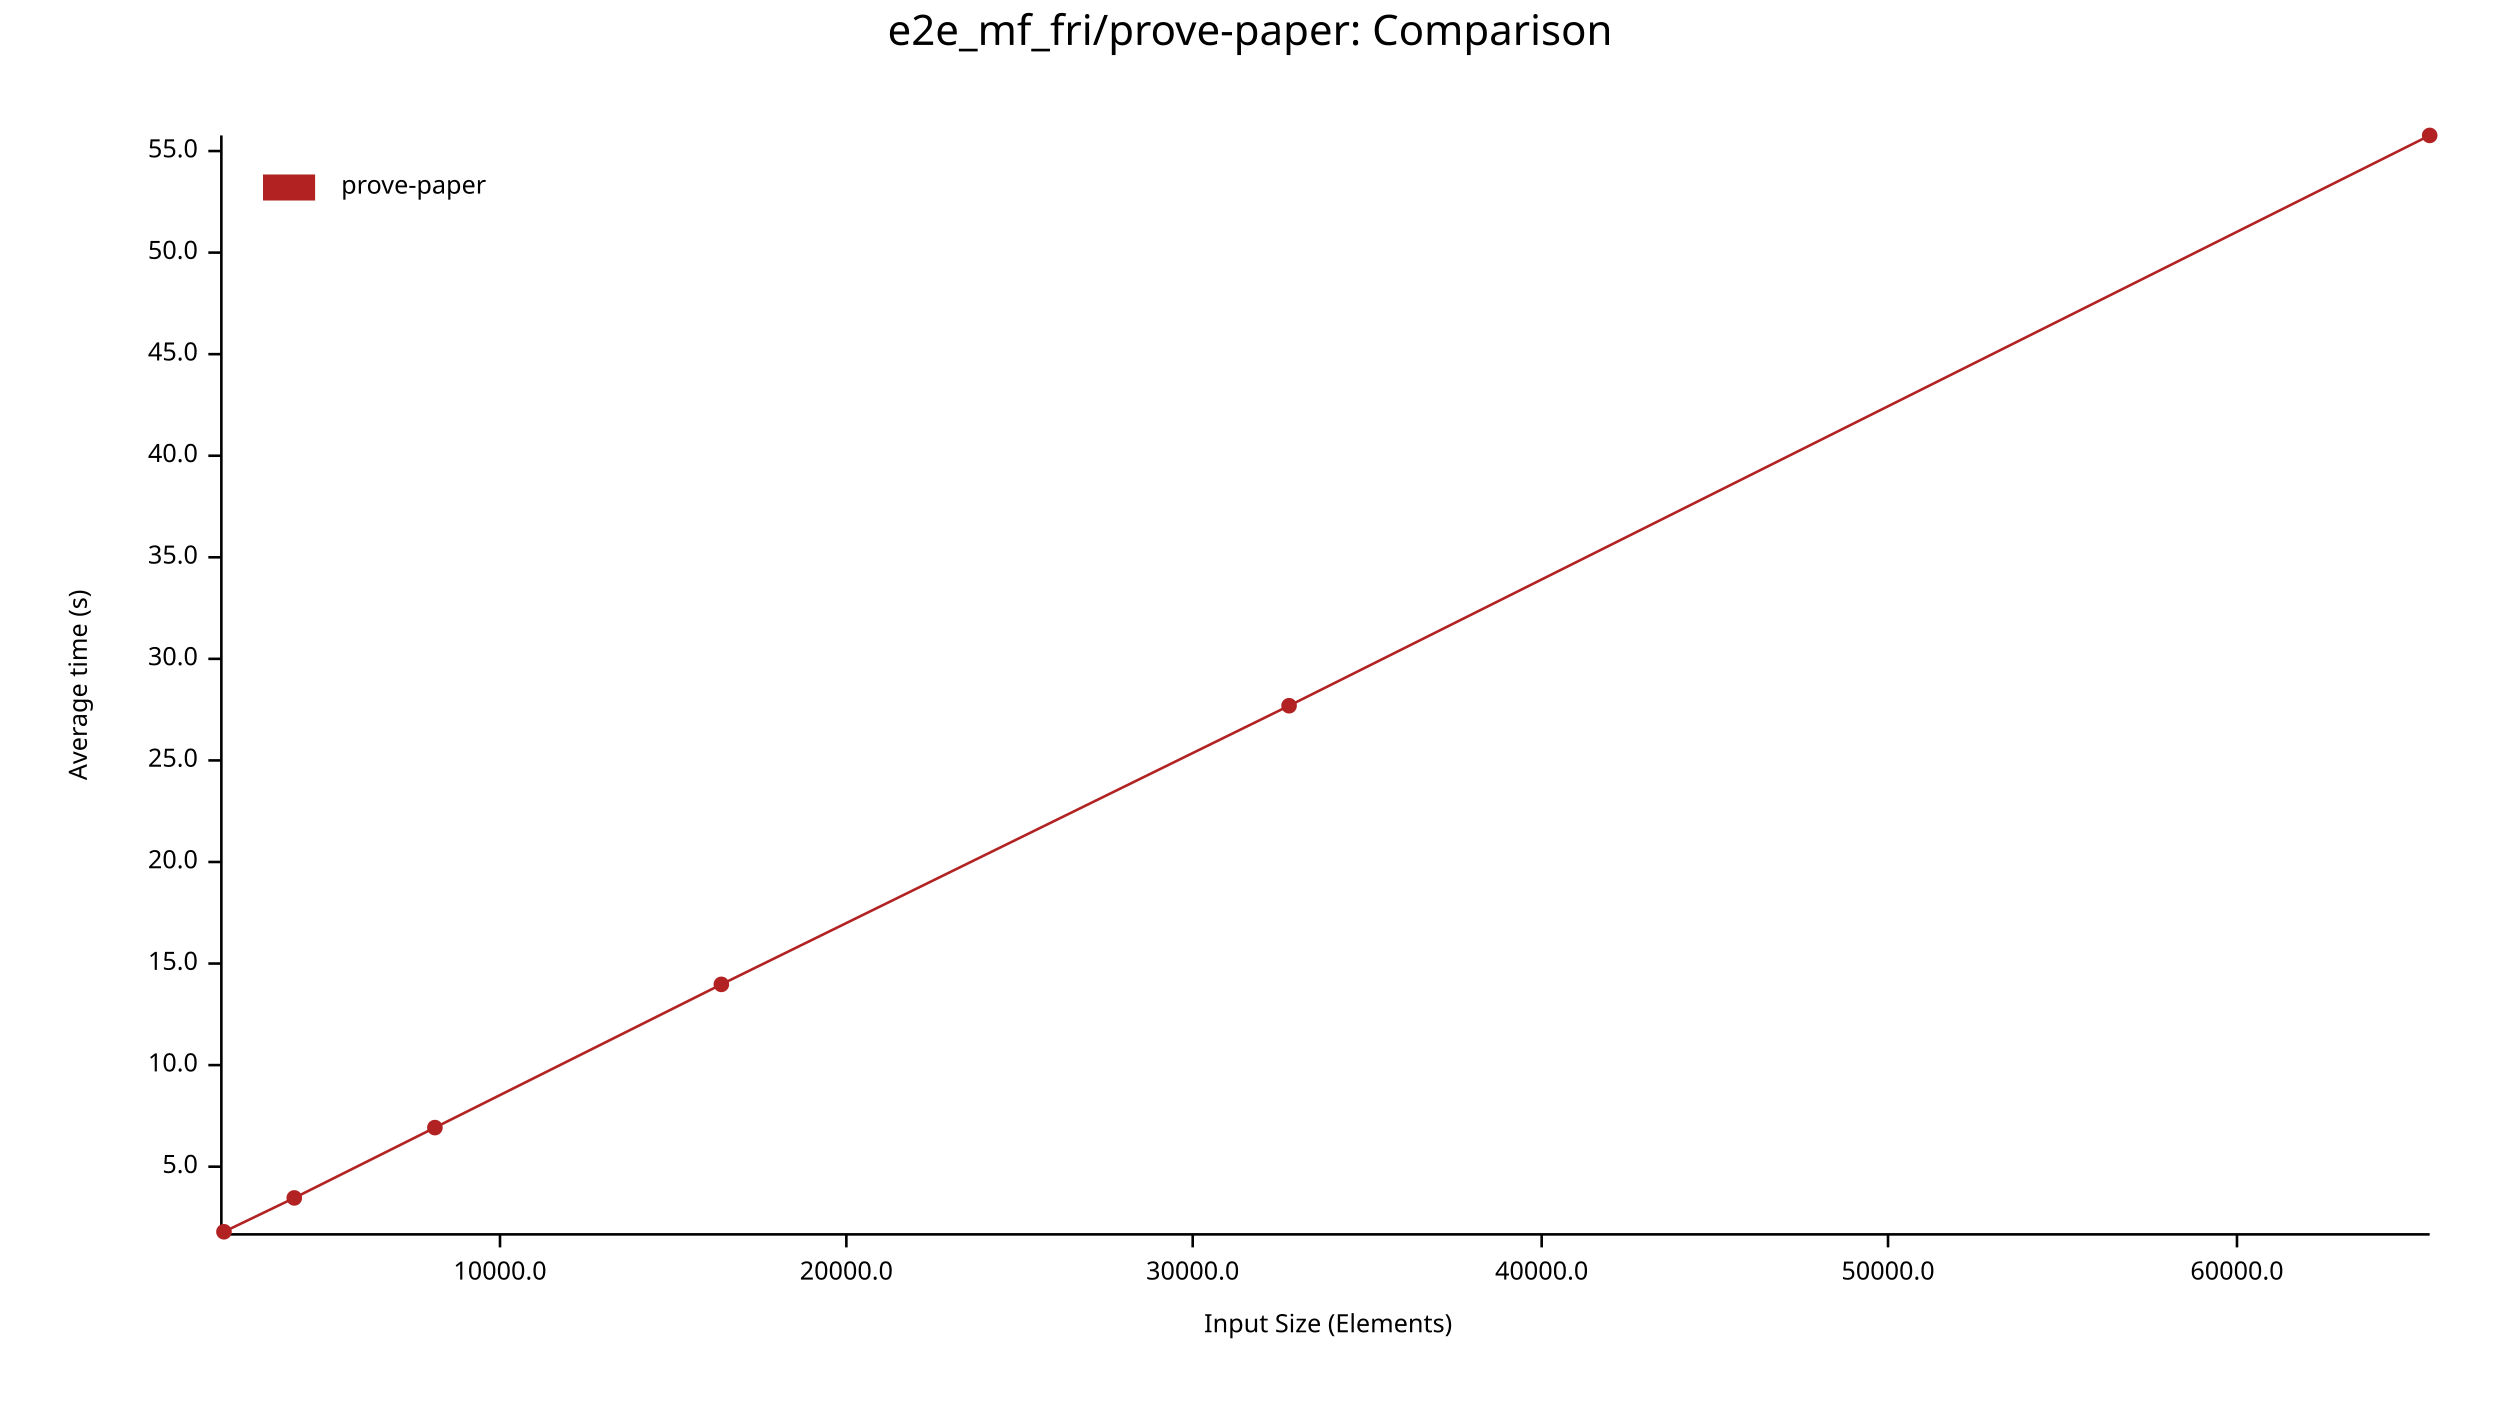
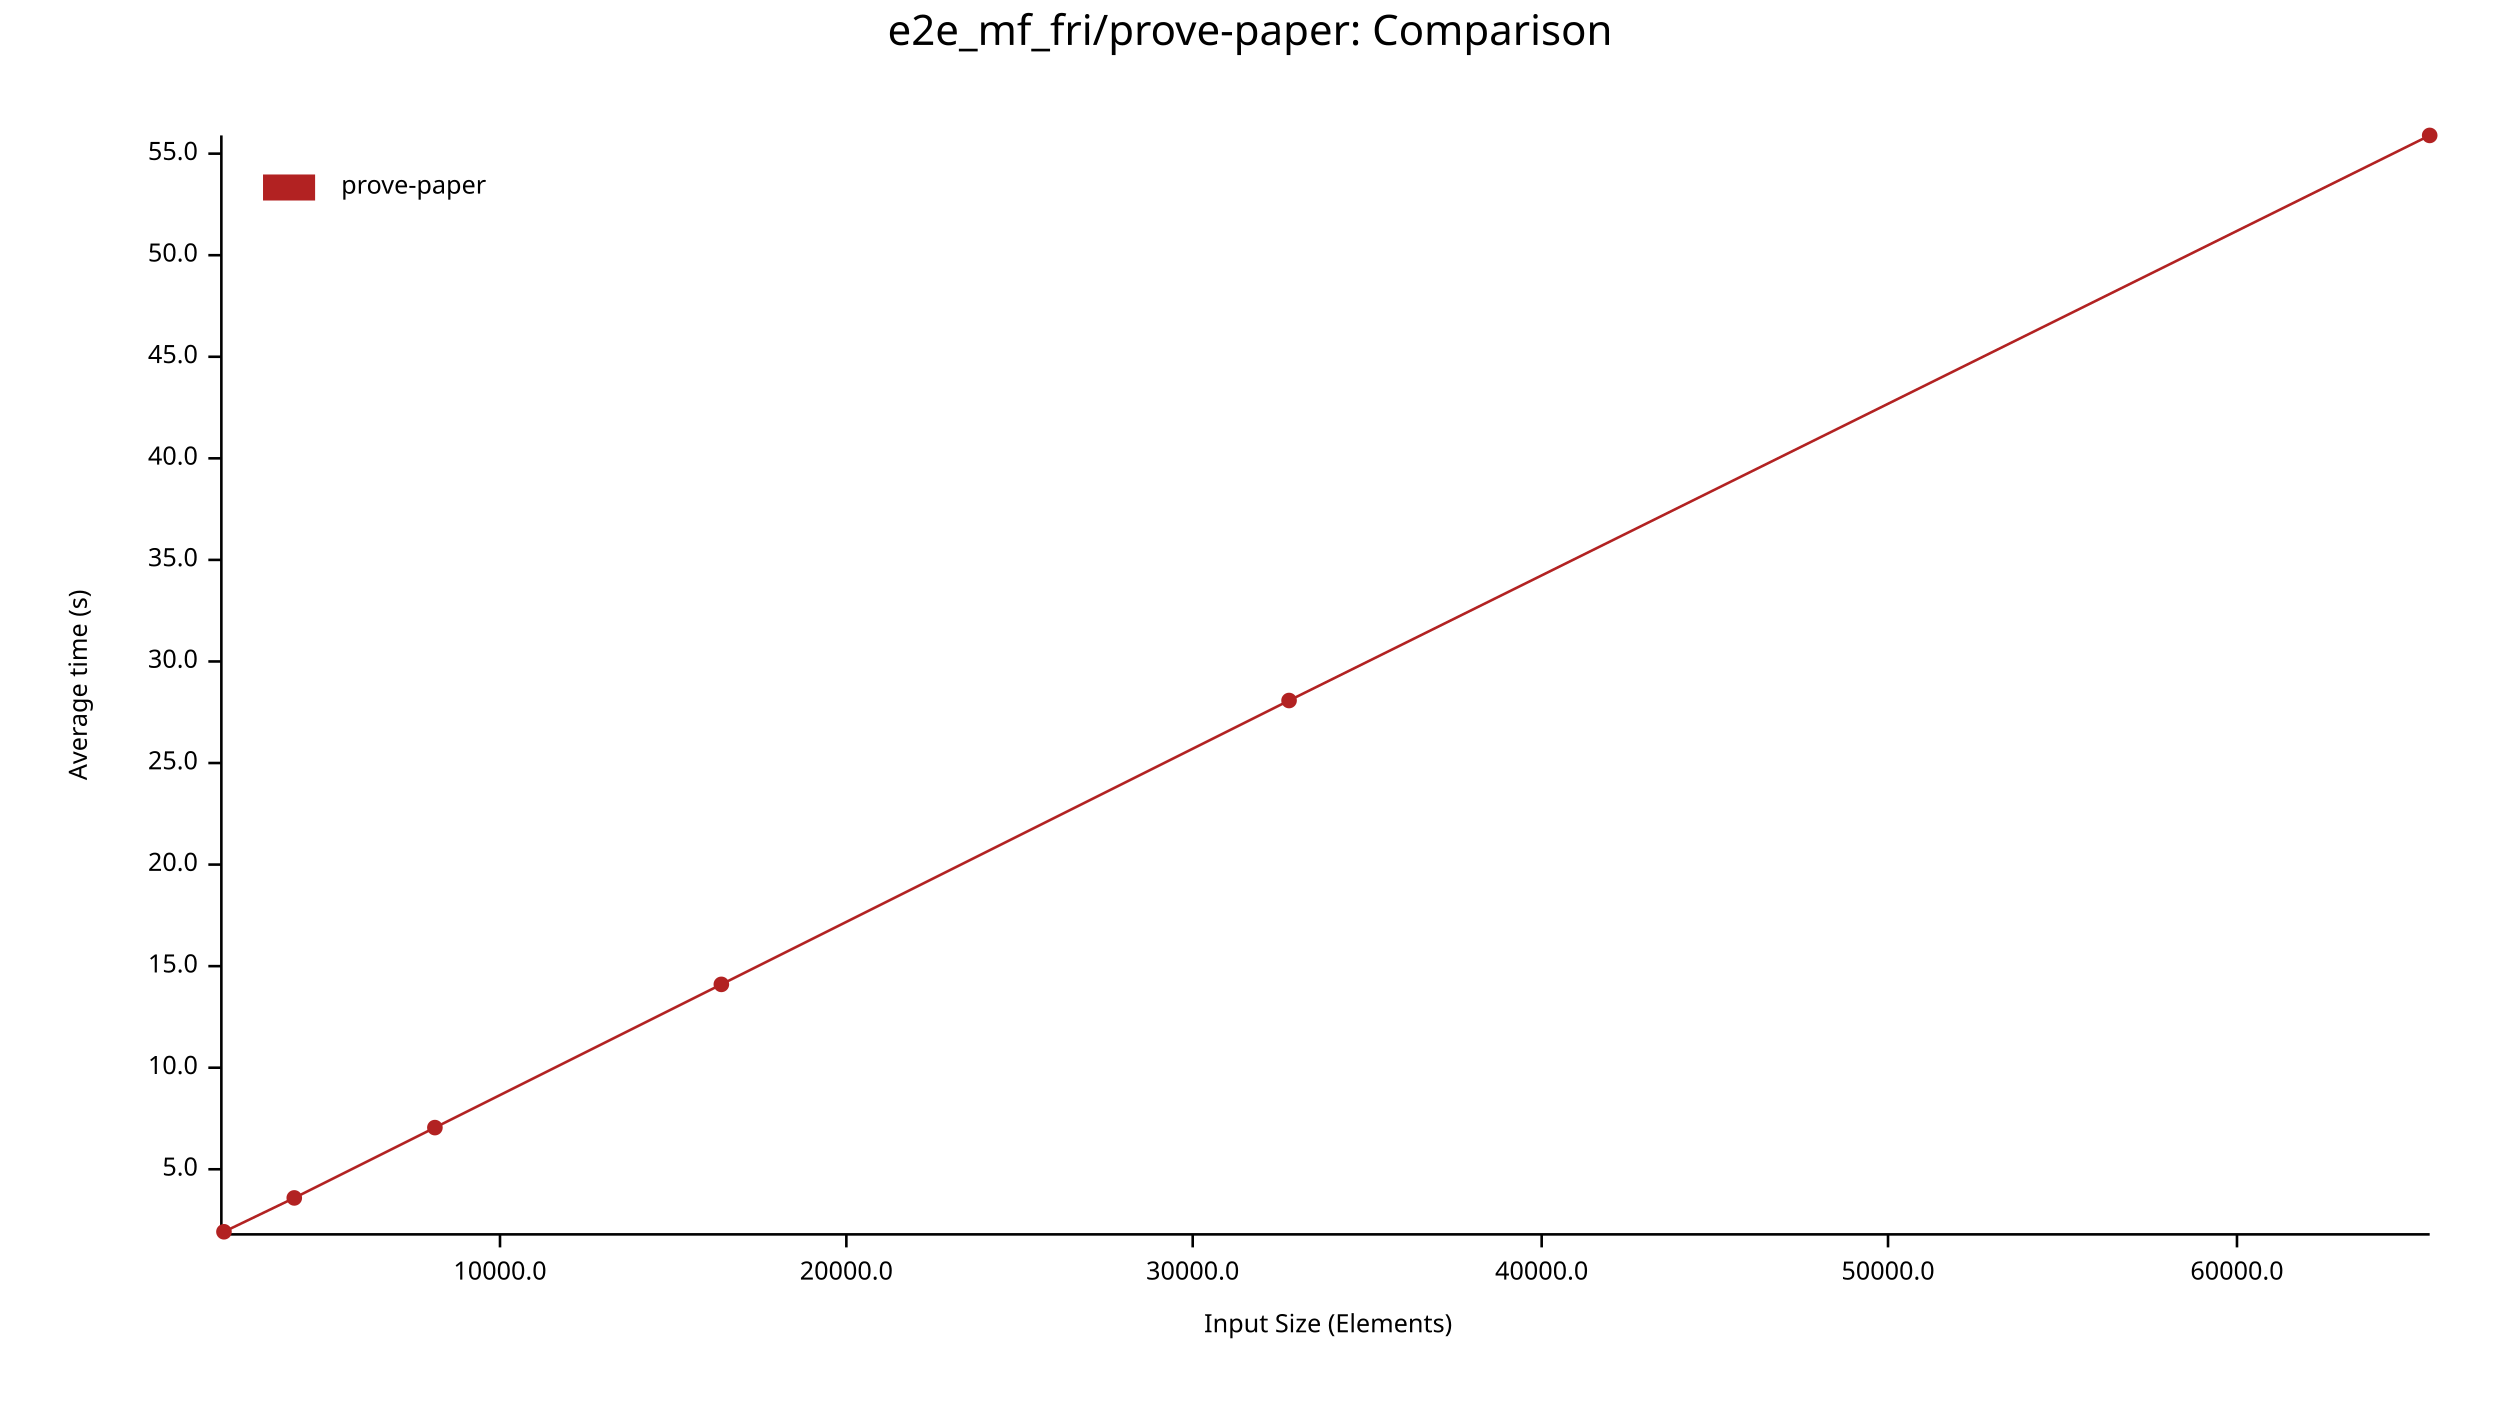
<svg xmlns="http://www.w3.org/2000/svg" width="960" height="540" viewBox="0 0 960 540">
  <text x="480" y="5" dy="0.76em" text-anchor="middle" font-family="sans-serif" font-size="16.129" opacity="1" fill="#000000">
e2e_mf_fri/prove-paper: Comparison
</text>
  <text x="26" y="263" dy="0.76em" text-anchor="middle" font-family="sans-serif" font-size="9.677" opacity="1" fill="#000000" transform="rotate(270, 26, 263)">
Average time (s)
</text>
  <text x="510" y="514" dy="-0.5ex" text-anchor="middle" font-family="sans-serif" font-size="9.677" opacity="1" fill="#000000">
Input Size (Elements)
</text>
  <polyline fill="none" opacity="1" stroke="#000000" stroke-width="1" points="85,52 85,473 " />
-   <text x="76" y="448" dy="0.5ex" text-anchor="end" font-family="sans-serif" font-size="9.677" opacity="1" fill="#000000">
+   <text x="76" y="449" dy="0.5ex" text-anchor="end" font-family="sans-serif" font-size="9.677" opacity="1" fill="#000000">
5.0
</text>
-   <polyline fill="none" opacity="1" stroke="#000000" stroke-width="1" points="80,448 85,448 " />
-   <text x="76" y="409" dy="0.5ex" text-anchor="end" font-family="sans-serif" font-size="9.677" opacity="1" fill="#000000">
+   <polyline fill="none" opacity="1" stroke="#000000" stroke-width="1" points="80,449 85,449 " />
+   <text x="76" y="410" dy="0.5ex" text-anchor="end" font-family="sans-serif" font-size="9.677" opacity="1" fill="#000000">
10.0
</text>
-   <polyline fill="none" opacity="1" stroke="#000000" stroke-width="1" points="80,409 85,409 " />
-   <text x="76" y="370" dy="0.5ex" text-anchor="end" font-family="sans-serif" font-size="9.677" opacity="1" fill="#000000">
+   <polyline fill="none" opacity="1" stroke="#000000" stroke-width="1" points="80,410 85,410 " />
+   <text x="76" y="371" dy="0.5ex" text-anchor="end" font-family="sans-serif" font-size="9.677" opacity="1" fill="#000000">
15.0
</text>
-   <polyline fill="none" opacity="1" stroke="#000000" stroke-width="1" points="80,370 85,370 " />
-   <text x="76" y="331" dy="0.5ex" text-anchor="end" font-family="sans-serif" font-size="9.677" opacity="1" fill="#000000">
+   <polyline fill="none" opacity="1" stroke="#000000" stroke-width="1" points="80,371 85,371 " />
+   <text x="76" y="332" dy="0.5ex" text-anchor="end" font-family="sans-serif" font-size="9.677" opacity="1" fill="#000000">
20.0
</text>
-   <polyline fill="none" opacity="1" stroke="#000000" stroke-width="1" points="80,331 85,331 " />
-   <text x="76" y="292" dy="0.5ex" text-anchor="end" font-family="sans-serif" font-size="9.677" opacity="1" fill="#000000">
+   <polyline fill="none" opacity="1" stroke="#000000" stroke-width="1" points="80,332 85,332 " />
+   <text x="76" y="293" dy="0.5ex" text-anchor="end" font-family="sans-serif" font-size="9.677" opacity="1" fill="#000000">
25.0
</text>
-   <polyline fill="none" opacity="1" stroke="#000000" stroke-width="1" points="80,292 85,292 " />
-   <text x="76" y="253" dy="0.5ex" text-anchor="end" font-family="sans-serif" font-size="9.677" opacity="1" fill="#000000">
+   <polyline fill="none" opacity="1" stroke="#000000" stroke-width="1" points="80,293 85,293 " />
+   <text x="76" y="254" dy="0.5ex" text-anchor="end" font-family="sans-serif" font-size="9.677" opacity="1" fill="#000000">
30.0
</text>
-   <polyline fill="none" opacity="1" stroke="#000000" stroke-width="1" points="80,253 85,253 " />
-   <text x="76" y="214" dy="0.5ex" text-anchor="end" font-family="sans-serif" font-size="9.677" opacity="1" fill="#000000">
+   <polyline fill="none" opacity="1" stroke="#000000" stroke-width="1" points="80,254 85,254 " />
+   <text x="76" y="215" dy="0.5ex" text-anchor="end" font-family="sans-serif" font-size="9.677" opacity="1" fill="#000000">
35.0
</text>
-   <polyline fill="none" opacity="1" stroke="#000000" stroke-width="1" points="80,214 85,214 " />
-   <text x="76" y="175" dy="0.5ex" text-anchor="end" font-family="sans-serif" font-size="9.677" opacity="1" fill="#000000">
+   <polyline fill="none" opacity="1" stroke="#000000" stroke-width="1" points="80,215 85,215 " />
+   <text x="76" y="176" dy="0.5ex" text-anchor="end" font-family="sans-serif" font-size="9.677" opacity="1" fill="#000000">
40.0
</text>
-   <polyline fill="none" opacity="1" stroke="#000000" stroke-width="1" points="80,175 85,175 " />
-   <text x="76" y="136" dy="0.5ex" text-anchor="end" font-family="sans-serif" font-size="9.677" opacity="1" fill="#000000">
+   <polyline fill="none" opacity="1" stroke="#000000" stroke-width="1" points="80,176 85,176 " />
+   <text x="76" y="137" dy="0.5ex" text-anchor="end" font-family="sans-serif" font-size="9.677" opacity="1" fill="#000000">
45.0
</text>
-   <polyline fill="none" opacity="1" stroke="#000000" stroke-width="1" points="80,136 85,136 " />
-   <text x="76" y="97" dy="0.5ex" text-anchor="end" font-family="sans-serif" font-size="9.677" opacity="1" fill="#000000">
+   <polyline fill="none" opacity="1" stroke="#000000" stroke-width="1" points="80,137 85,137 " />
+   <text x="76" y="98" dy="0.5ex" text-anchor="end" font-family="sans-serif" font-size="9.677" opacity="1" fill="#000000">
50.0
</text>
-   <polyline fill="none" opacity="1" stroke="#000000" stroke-width="1" points="80,97 85,97 " />
-   <text x="76" y="58" dy="0.5ex" text-anchor="end" font-family="sans-serif" font-size="9.677" opacity="1" fill="#000000">
+   <polyline fill="none" opacity="1" stroke="#000000" stroke-width="1" points="80,98 85,98 " />
+   <text x="76" y="59" dy="0.5ex" text-anchor="end" font-family="sans-serif" font-size="9.677" opacity="1" fill="#000000">
55.0
</text>
-   <polyline fill="none" opacity="1" stroke="#000000" stroke-width="1" points="80,58 85,58 " />
+   <polyline fill="none" opacity="1" stroke="#000000" stroke-width="1" points="80,59 85,59 " />
  <polyline fill="none" opacity="1" stroke="#000000" stroke-width="1" points="86,474 933,474 " />
  <text x="192" y="484" dy="0.76em" text-anchor="middle" font-family="sans-serif" font-size="9.677" opacity="1" fill="#000000">
10000.0
</text>
  <polyline fill="none" opacity="1" stroke="#000000" stroke-width="1" points="192,474 192,479 " />
  <text x="325" y="484" dy="0.76em" text-anchor="middle" font-family="sans-serif" font-size="9.677" opacity="1" fill="#000000">
20000.0
</text>
  <polyline fill="none" opacity="1" stroke="#000000" stroke-width="1" points="325,474 325,479 " />
  <text x="458" y="484" dy="0.76em" text-anchor="middle" font-family="sans-serif" font-size="9.677" opacity="1" fill="#000000">
30000.0
</text>
  <polyline fill="none" opacity="1" stroke="#000000" stroke-width="1" points="458,474 458,479 " />
  <text x="592" y="484" dy="0.76em" text-anchor="middle" font-family="sans-serif" font-size="9.677" opacity="1" fill="#000000">
40000.0
</text>
  <polyline fill="none" opacity="1" stroke="#000000" stroke-width="1" points="592,474 592,479 " />
  <text x="725" y="484" dy="0.76em" text-anchor="middle" font-family="sans-serif" font-size="9.677" opacity="1" fill="#000000">
50000.0
</text>
  <polyline fill="none" opacity="1" stroke="#000000" stroke-width="1" points="725,474 725,479 " />
  <text x="859" y="484" dy="0.76em" text-anchor="middle" font-family="sans-serif" font-size="9.677" opacity="1" fill="#000000">
60000.0
</text>
  <polyline fill="none" opacity="1" stroke="#000000" stroke-width="1" points="859,474 859,479 " />
  <circle cx="86" cy="473" r="3" opacity="1" fill="#B22222" stroke="none" stroke-width="1" />
  <circle cx="113" cy="460" r="3" opacity="1" fill="#B22222" stroke="none" stroke-width="1" />
  <circle cx="167" cy="433" r="3" opacity="1" fill="#B22222" stroke="none" stroke-width="1" />
  <circle cx="277" cy="378" r="3" opacity="1" fill="#B22222" stroke="none" stroke-width="1" />
-   <circle cx="495" cy="271" r="3" opacity="1" fill="#B22222" stroke="none" stroke-width="1" />
+   <circle cx="495" cy="269" r="3" opacity="1" fill="#B22222" stroke="none" stroke-width="1" />
  <circle cx="933" cy="52" r="3" opacity="1" fill="#B22222" stroke="none" stroke-width="1" />
-   <polyline fill="none" opacity="1" stroke="#B22222" stroke-width="1" points="86,473 113,460 167,433 277,378 495,271 933,52 " />
+   <polyline fill="none" opacity="1" stroke="#B22222" stroke-width="1" points="86,473 113,460 167,433 277,378 495,269 933,52 " />
  <text x="131" y="67" dy="0.76em" text-anchor="start" font-family="sans-serif" font-size="9.677" opacity="1" fill="#000000">
prove-paper
</text>
  <rect x="101" y="67" width="20" height="10" opacity="1" fill="#B22222" stroke="none" />
</svg>
